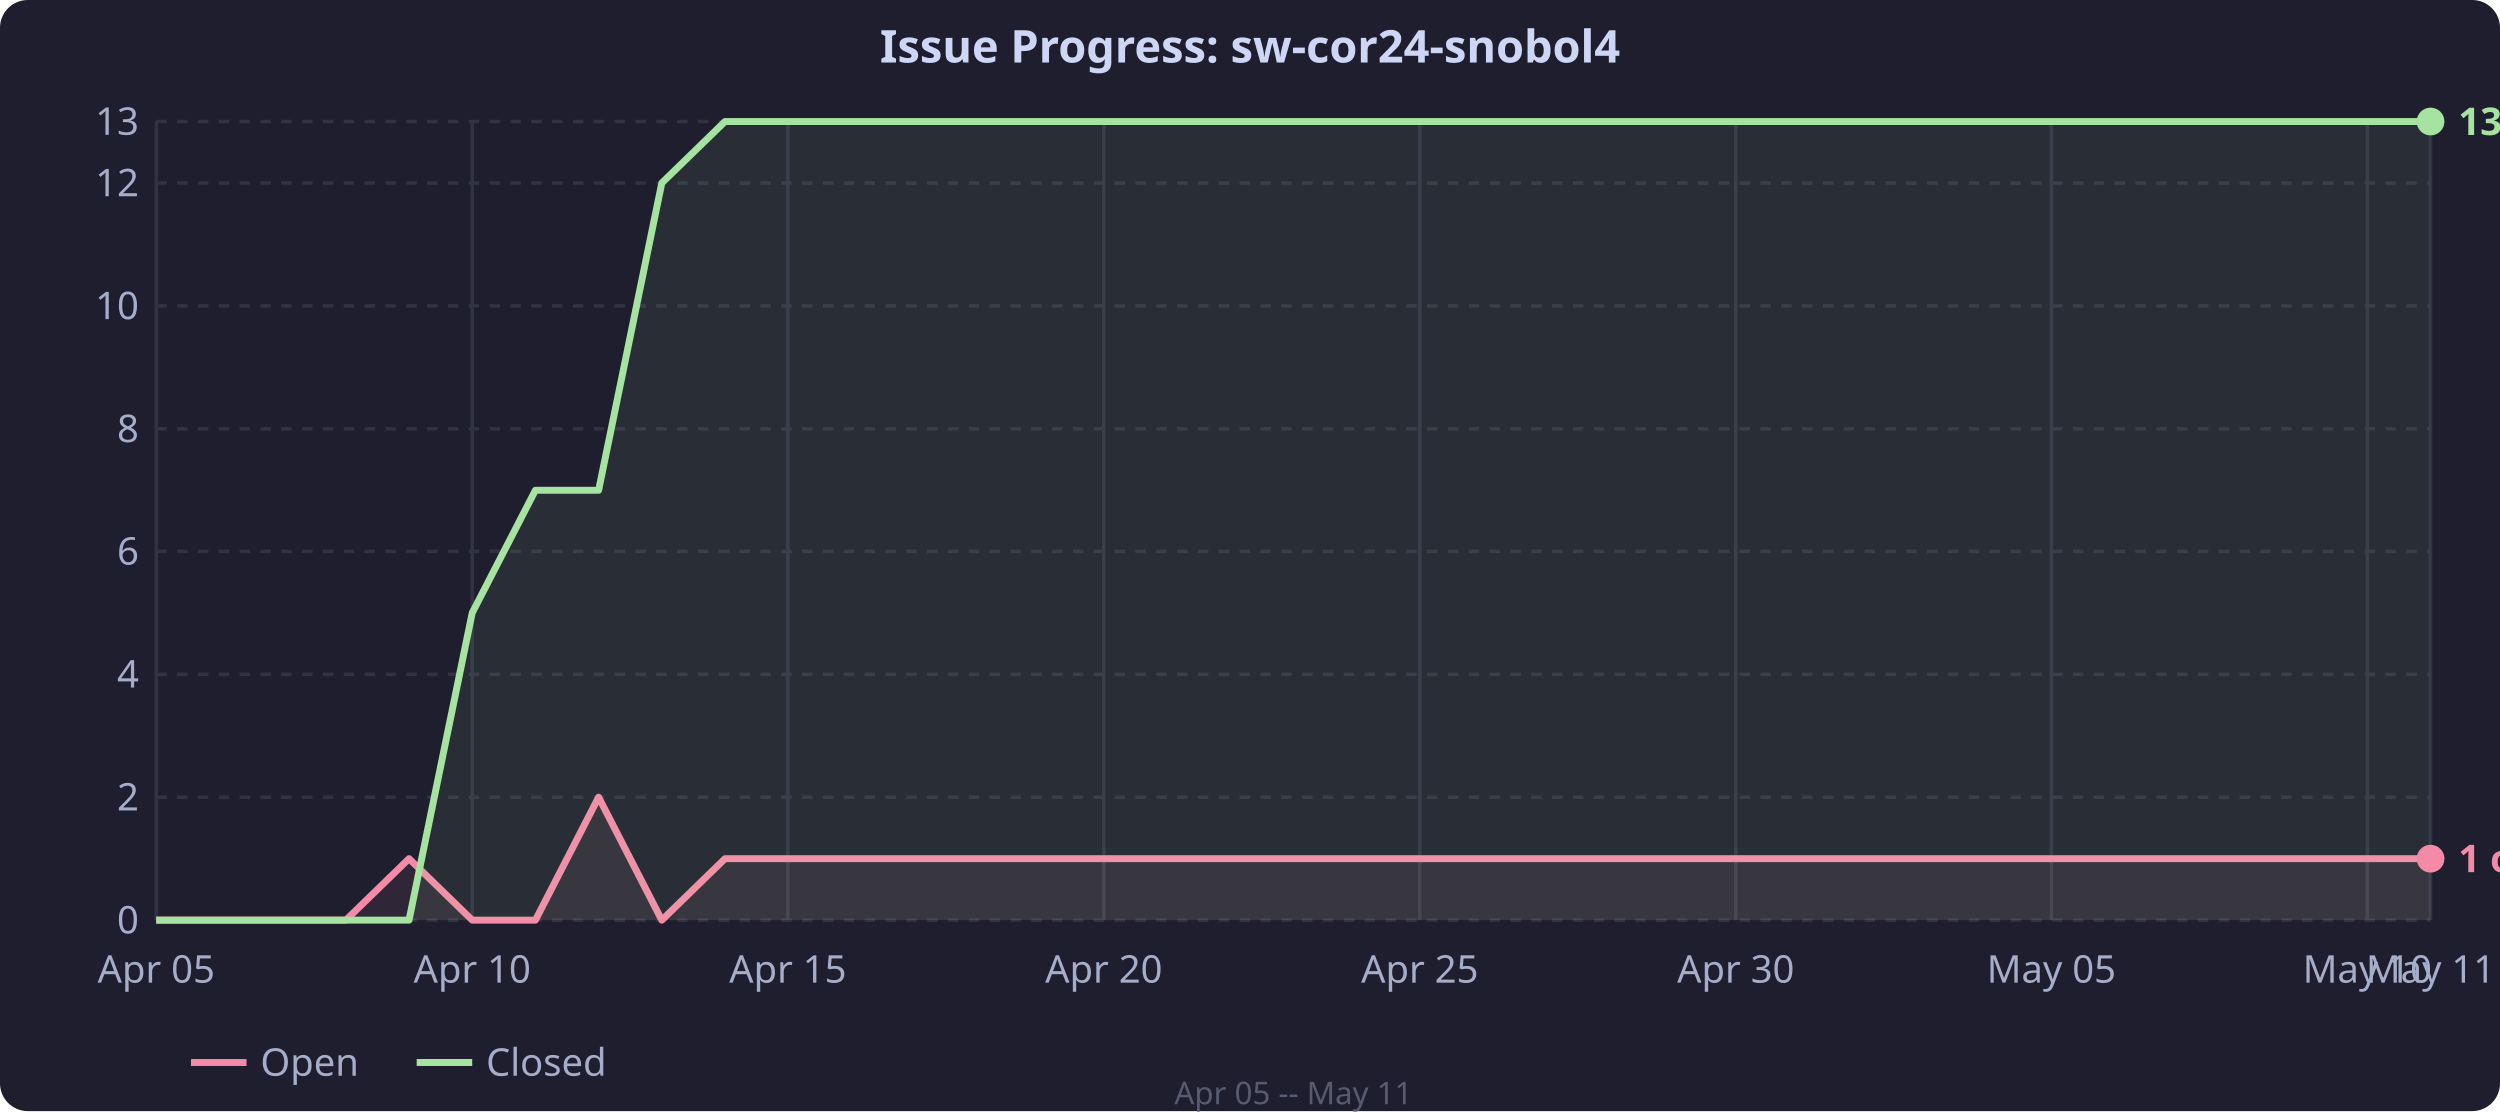
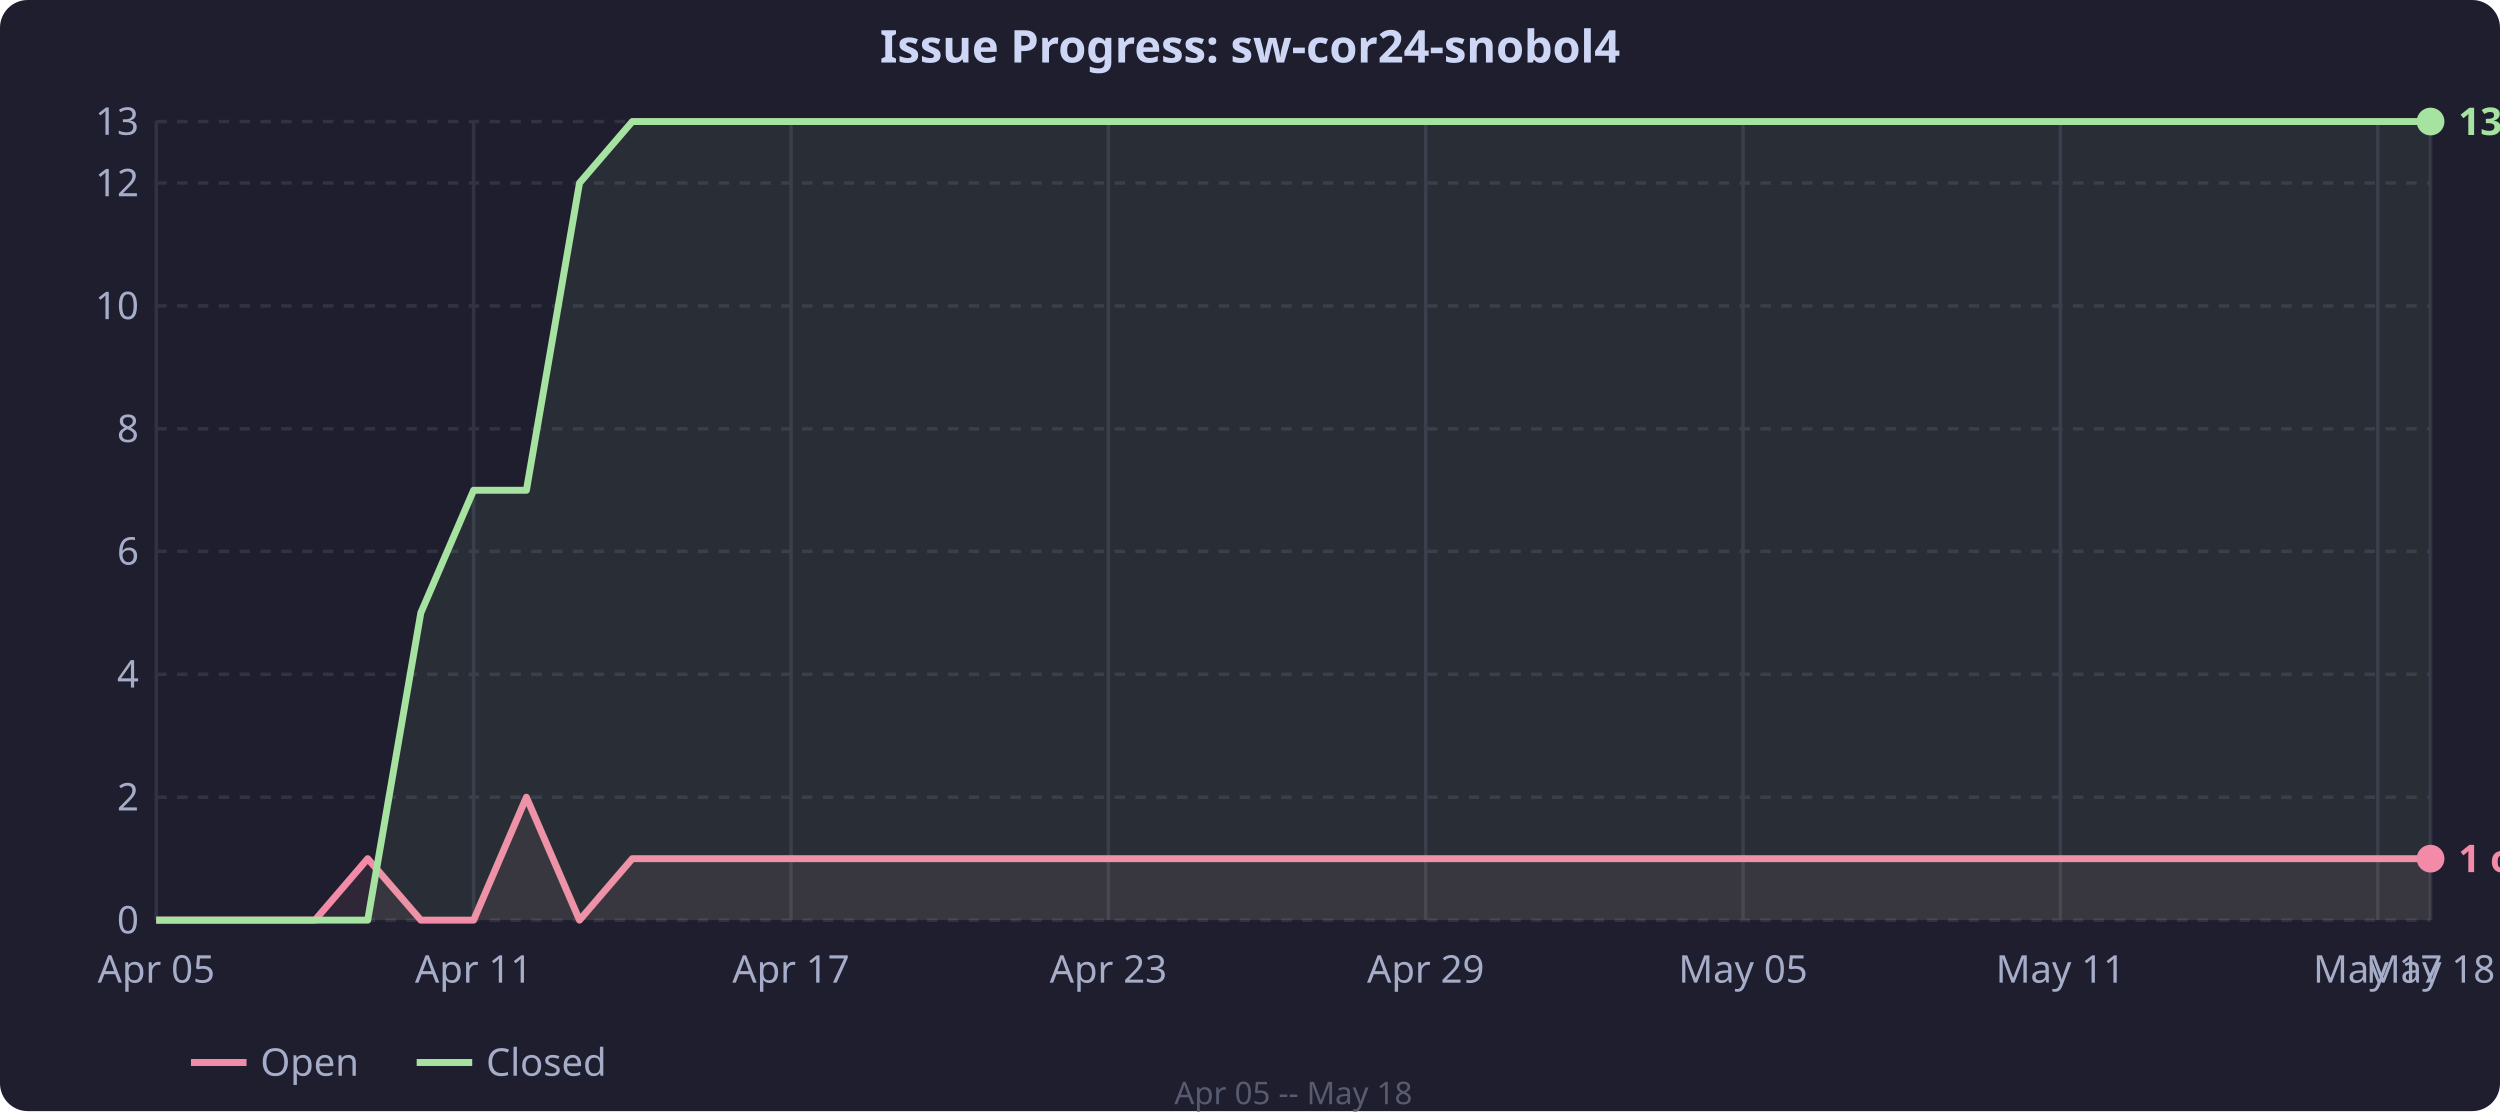
<svg xmlns="http://www.w3.org/2000/svg" viewBox="0 0 720 320" style="font-family: system-ui, sans-serif; font-size: 11px; color: #cdd6f4;">
  <rect width="720" height="320" fill="#1e1e2e" rx="8" />
  <line x1="45" y1="265.0" x2="700" y2="265.0" stroke="#313244" stroke-dasharray="3,3" />
  <text x="40" y="265.0" fill="#a6adc8" text-anchor="end" dominant-baseline="middle">0</text>
  <line x1="45" y1="229.6" x2="700" y2="229.6" stroke="#313244" stroke-dasharray="3,3" />
  <text x="40" y="229.6" fill="#a6adc8" text-anchor="end" dominant-baseline="middle">2</text>
  <line x1="45" y1="194.2" x2="700" y2="194.2" stroke="#313244" stroke-dasharray="3,3" />
  <text x="40" y="194.2" fill="#a6adc8" text-anchor="end" dominant-baseline="middle">4</text>
  <line x1="45" y1="158.8" x2="700" y2="158.8" stroke="#313244" stroke-dasharray="3,3" />
  <text x="40" y="158.8" fill="#a6adc8" text-anchor="end" dominant-baseline="middle">6</text>
  <line x1="45" y1="123.5" x2="700" y2="123.5" stroke="#313244" stroke-dasharray="3,3" />
  <text x="40" y="123.5" fill="#a6adc8" text-anchor="end" dominant-baseline="middle">8</text>
  <line x1="45" y1="88.1" x2="700" y2="88.1" stroke="#313244" stroke-dasharray="3,3" />
  <text x="40" y="88.1" fill="#a6adc8" text-anchor="end" dominant-baseline="middle">10</text>
  <line x1="45" y1="52.7" x2="700" y2="52.7" stroke="#313244" stroke-dasharray="3,3" />
  <text x="40" y="52.7" fill="#a6adc8" text-anchor="end" dominant-baseline="middle">12</text>
  <line x1="45" y1="35.0" x2="700" y2="35.0" stroke="#313244" stroke-dasharray="3,3" />
  <text x="40" y="35.0" fill="#a6adc8" text-anchor="end" dominant-baseline="middle">13</text>
  <text x="45.0" y="283" fill="#a6adc8" text-anchor="middle">Apr 05</text>
  <line x1="45.0" y1="35" x2="45.0" y2="265" stroke="#313244" />
-   <text x="136.0" y="283" fill="#a6adc8" text-anchor="middle">Apr 10</text>
-   <line x1="136.0" y1="35" x2="136.0" y2="265" stroke="#313244" />
-   <text x="226.9" y="283" fill="#a6adc8" text-anchor="middle">Apr 15</text>
-   <line x1="226.9" y1="35" x2="226.9" y2="265" stroke="#313244" />
-   <text x="317.9" y="283" fill="#a6adc8" text-anchor="middle">Apr 20</text>
-   <line x1="317.9" y1="35" x2="317.9" y2="265" stroke="#313244" />
-   <text x="408.9" y="283" fill="#a6adc8" text-anchor="middle">Apr 25</text>
-   <line x1="408.9" y1="35" x2="408.9" y2="265" stroke="#313244" />
-   <text x="499.9" y="283" fill="#a6adc8" text-anchor="middle">Apr 30</text>
-   <line x1="499.9" y1="35" x2="499.9" y2="265" stroke="#313244" />
-   <text x="590.8" y="283" fill="#a6adc8" text-anchor="middle">May 05</text>
-   <line x1="590.8" y1="35" x2="590.8" y2="265" stroke="#313244" />
-   <text x="681.8" y="283" fill="#a6adc8" text-anchor="middle">May 10</text>
-   <line x1="681.8" y1="35" x2="681.8" y2="265" stroke="#313244" />
-   <text x="700.0" y="283" fill="#a6adc8" text-anchor="middle">May 11</text>
+   <text x="136.4" y="283" fill="#a6adc8" text-anchor="middle">Apr 11</text>
+   <line x1="136.4" y1="35" x2="136.4" y2="265" stroke="#313244" />
+   <text x="227.8" y="283" fill="#a6adc8" text-anchor="middle">Apr 17</text>
+   <line x1="227.8" y1="35" x2="227.8" y2="265" stroke="#313244" />
+   <text x="319.2" y="283" fill="#a6adc8" text-anchor="middle">Apr 23</text>
+   <line x1="319.2" y1="35" x2="319.2" y2="265" stroke="#313244" />
+   <text x="410.6" y="283" fill="#a6adc8" text-anchor="middle">Apr 29</text>
+   <line x1="410.6" y1="35" x2="410.6" y2="265" stroke="#313244" />
+   <text x="502.0" y="283" fill="#a6adc8" text-anchor="middle">May 05</text>
+   <line x1="502.0" y1="35" x2="502.0" y2="265" stroke="#313244" />
+   <text x="593.4" y="283" fill="#a6adc8" text-anchor="middle">May 11</text>
+   <line x1="593.4" y1="35" x2="593.4" y2="265" stroke="#313244" />
+   <text x="684.8" y="283" fill="#a6adc8" text-anchor="middle">May 17</text>
+   <line x1="684.8" y1="35" x2="684.8" y2="265" stroke="#313244" />
+   <text x="700.0" y="283" fill="#a6adc8" text-anchor="middle">May 18</text>
  <line x1="700.0" y1="35" x2="700.0" y2="265" stroke="#313244" />
-   <polygon fill="rgba(243,139,168,0.08)" points="45.0,265.0 63.2,265.0 81.4,265.0 99.6,265.0 117.8,247.3 136.0,265.0 154.2,265.0 172.4,229.6 190.6,265.0 208.8,247.3 226.9,247.3 245.1,247.3 263.3,247.3 281.5,247.3 299.7,247.3 317.9,247.3 336.1,247.3 354.3,247.3 372.5,247.3 390.7,247.3 408.9,247.3 427.1,247.3 445.3,247.3 463.5,247.3 481.7,247.3 499.9,247.3 518.1,247.3 536.2,247.3 554.4,247.3 572.6,247.3 590.8,247.3 609.0,247.3 627.2,247.3 645.4,247.3 663.6,247.3 681.8,247.3 700.0,247.3 700.0,265.0 45.0,265.0" />
-   <polyline fill="none" stroke="#f38ba8" stroke-width="2" stroke-linejoin="round" points="45.0,265.0 63.2,265.0 81.4,265.0 99.6,265.0 117.8,247.3 136.0,265.0 154.2,265.0 172.4,229.6 190.6,265.0 208.8,247.3 226.9,247.3 245.1,247.3 263.3,247.3 281.5,247.3 299.7,247.3 317.9,247.3 336.1,247.3 354.3,247.3 372.5,247.3 390.7,247.3 408.9,247.3 427.1,247.3 445.3,247.3 463.5,247.3 481.7,247.3 499.9,247.3 518.1,247.3 536.2,247.3 554.4,247.3 572.6,247.3 590.8,247.3 609.0,247.3 627.2,247.3 645.4,247.3 663.6,247.3 681.8,247.3 700.0,247.3" />
-   <polygon fill="rgba(166,227,161,0.08)" points="45.0,265.0 63.2,265.0 81.4,265.0 99.6,265.0 117.8,265.0 136.0,176.5 154.2,141.2 172.4,141.2 190.6,52.7 208.8,35.0 226.9,35.0 245.1,35.0 263.3,35.0 281.5,35.0 299.7,35.0 317.9,35.0 336.1,35.0 354.3,35.0 372.5,35.0 390.7,35.0 408.9,35.0 427.1,35.0 445.3,35.0 463.5,35.0 481.7,35.0 499.9,35.0 518.1,35.0 536.2,35.0 554.4,35.0 572.6,35.0 590.8,35.0 609.0,35.0 627.2,35.0 645.4,35.0 663.6,35.0 681.8,35.0 700.0,35.0 700.0,265.0 45.0,265.0" />
-   <polyline fill="none" stroke="#a6e3a1" stroke-width="2" stroke-linejoin="round" points="45.0,265.0 63.2,265.0 81.4,265.0 99.6,265.0 117.8,265.0 136.0,176.5 154.2,141.2 172.4,141.2 190.6,52.7 208.8,35.0 226.9,35.0 245.1,35.0 263.3,35.0 281.5,35.0 299.7,35.0 317.9,35.0 336.1,35.0 354.3,35.0 372.5,35.0 390.7,35.0 408.9,35.0 427.1,35.0 445.3,35.0 463.5,35.0 481.7,35.0 499.9,35.0 518.1,35.0 536.2,35.0 554.4,35.0 572.6,35.0 590.8,35.0 609.0,35.0 627.2,35.0 645.4,35.0 663.6,35.0 681.8,35.0 700.0,35.0" />
+   <polygon fill="rgba(243,139,168,0.08)" points="45.0,265.0 60.2,265.0 75.5,265.0 90.7,265.0 105.9,247.3 121.2,265.0 136.4,265.0 151.6,229.6 166.9,265.0 182.1,247.3 197.3,247.3 212.6,247.3 227.8,247.3 243.0,247.3 258.3,247.3 273.5,247.3 288.7,247.3 304.0,247.3 319.2,247.3 334.4,247.3 349.7,247.3 364.9,247.3 380.1,247.3 395.3,247.3 410.6,247.3 425.8,247.3 441.0,247.3 456.3,247.3 471.5,247.3 486.7,247.3 502.0,247.3 517.2,247.3 532.4,247.3 547.7,247.3 562.9,247.3 578.1,247.3 593.4,247.3 608.6,247.3 623.8,247.3 639.1,247.3 654.3,247.3 669.5,247.3 684.8,247.3 700.0,247.3 700.0,265.0 45.0,265.0" />
+   <polyline fill="none" stroke="#f38ba8" stroke-width="2" stroke-linejoin="round" points="45.0,265.0 60.2,265.0 75.5,265.0 90.7,265.0 105.9,247.3 121.2,265.0 136.4,265.0 151.6,229.6 166.9,265.0 182.1,247.3 197.3,247.3 212.6,247.3 227.8,247.3 243.0,247.3 258.3,247.3 273.5,247.3 288.7,247.3 304.0,247.3 319.2,247.3 334.4,247.3 349.7,247.3 364.9,247.3 380.1,247.3 395.3,247.3 410.6,247.3 425.8,247.3 441.0,247.3 456.3,247.3 471.5,247.3 486.7,247.3 502.0,247.3 517.2,247.3 532.4,247.3 547.7,247.3 562.9,247.3 578.1,247.3 593.4,247.3 608.6,247.3 623.8,247.3 639.1,247.3 654.3,247.3 669.5,247.3 684.8,247.3 700.0,247.3" />
+   <polygon fill="rgba(166,227,161,0.08)" points="45.0,265.0 60.2,265.0 75.5,265.0 90.7,265.0 105.9,265.0 121.2,176.5 136.4,141.2 151.6,141.2 166.9,52.7 182.1,35.0 197.3,35.0 212.6,35.0 227.8,35.0 243.0,35.0 258.3,35.0 273.5,35.0 288.7,35.0 304.0,35.0 319.2,35.0 334.4,35.0 349.7,35.0 364.9,35.0 380.1,35.0 395.3,35.0 410.6,35.0 425.8,35.0 441.0,35.0 456.3,35.0 471.5,35.0 486.7,35.0 502.0,35.0 517.2,35.0 532.4,35.0 547.7,35.0 562.9,35.0 578.1,35.0 593.4,35.0 608.6,35.0 623.8,35.0 639.1,35.0 654.3,35.0 669.5,35.0 684.8,35.0 700.0,35.0 700.0,265.0 45.0,265.0" />
+   <polyline fill="none" stroke="#a6e3a1" stroke-width="2" stroke-linejoin="round" points="45.0,265.0 60.2,265.0 75.5,265.0 90.7,265.0 105.9,265.0 121.2,176.5 136.4,141.2 151.6,141.2 166.9,52.7 182.1,35.0 197.3,35.0 212.6,35.0 227.8,35.0 243.0,35.0 258.3,35.0 273.5,35.0 288.7,35.0 304.0,35.0 319.2,35.0 334.4,35.0 349.7,35.0 364.9,35.0 380.1,35.0 395.3,35.0 410.6,35.0 425.8,35.0 441.0,35.0 456.3,35.0 471.5,35.0 486.7,35.0 502.0,35.0 517.2,35.0 532.4,35.0 547.7,35.0 562.9,35.0 578.1,35.0 593.4,35.0 608.6,35.0 623.8,35.0 639.1,35.0 654.3,35.0 669.5,35.0 684.8,35.0 700.0,35.0" />
  <circle cx="700.0" cy="247.3" r="4" fill="#f38ba8" />
  <circle cx="700.0" cy="35.0" r="4" fill="#a6e3a1" />
  <text x="708.0" y="247.3" fill="#f38ba8" text-anchor="start" dominant-baseline="middle" font-size="11px" font-weight="600">1 open</text>
  <text x="708.0" y="35.0" fill="#a6e3a1" text-anchor="start" dominant-baseline="middle" font-size="11px" font-weight="600">13 closed</text>
  <text x="360" y="18" fill="#cdd6f4" text-anchor="middle" font-size="13px" font-weight="600">Issue Progress: sw-cor24-snobol4</text>
  <line x1="55" y1="306" x2="71" y2="306" stroke="#f38ba8" stroke-width="2" />
  <text x="75" y="306" fill="#a6adc8" dominant-baseline="middle">Open</text>
  <line x1="120" y1="306" x2="136" y2="306" stroke="#a6e3a1" stroke-width="2" />
  <text x="140" y="306" fill="#a6adc8" dominant-baseline="middle">Closed</text>
-   <text x="372.5" y="318" fill="#585b70" text-anchor="middle" font-size="9px">Apr 05 -- May 11</text>
+   <text x="372.5" y="318" fill="#585b70" text-anchor="middle" font-size="9px">Apr 05 -- May 18</text>
</svg>
